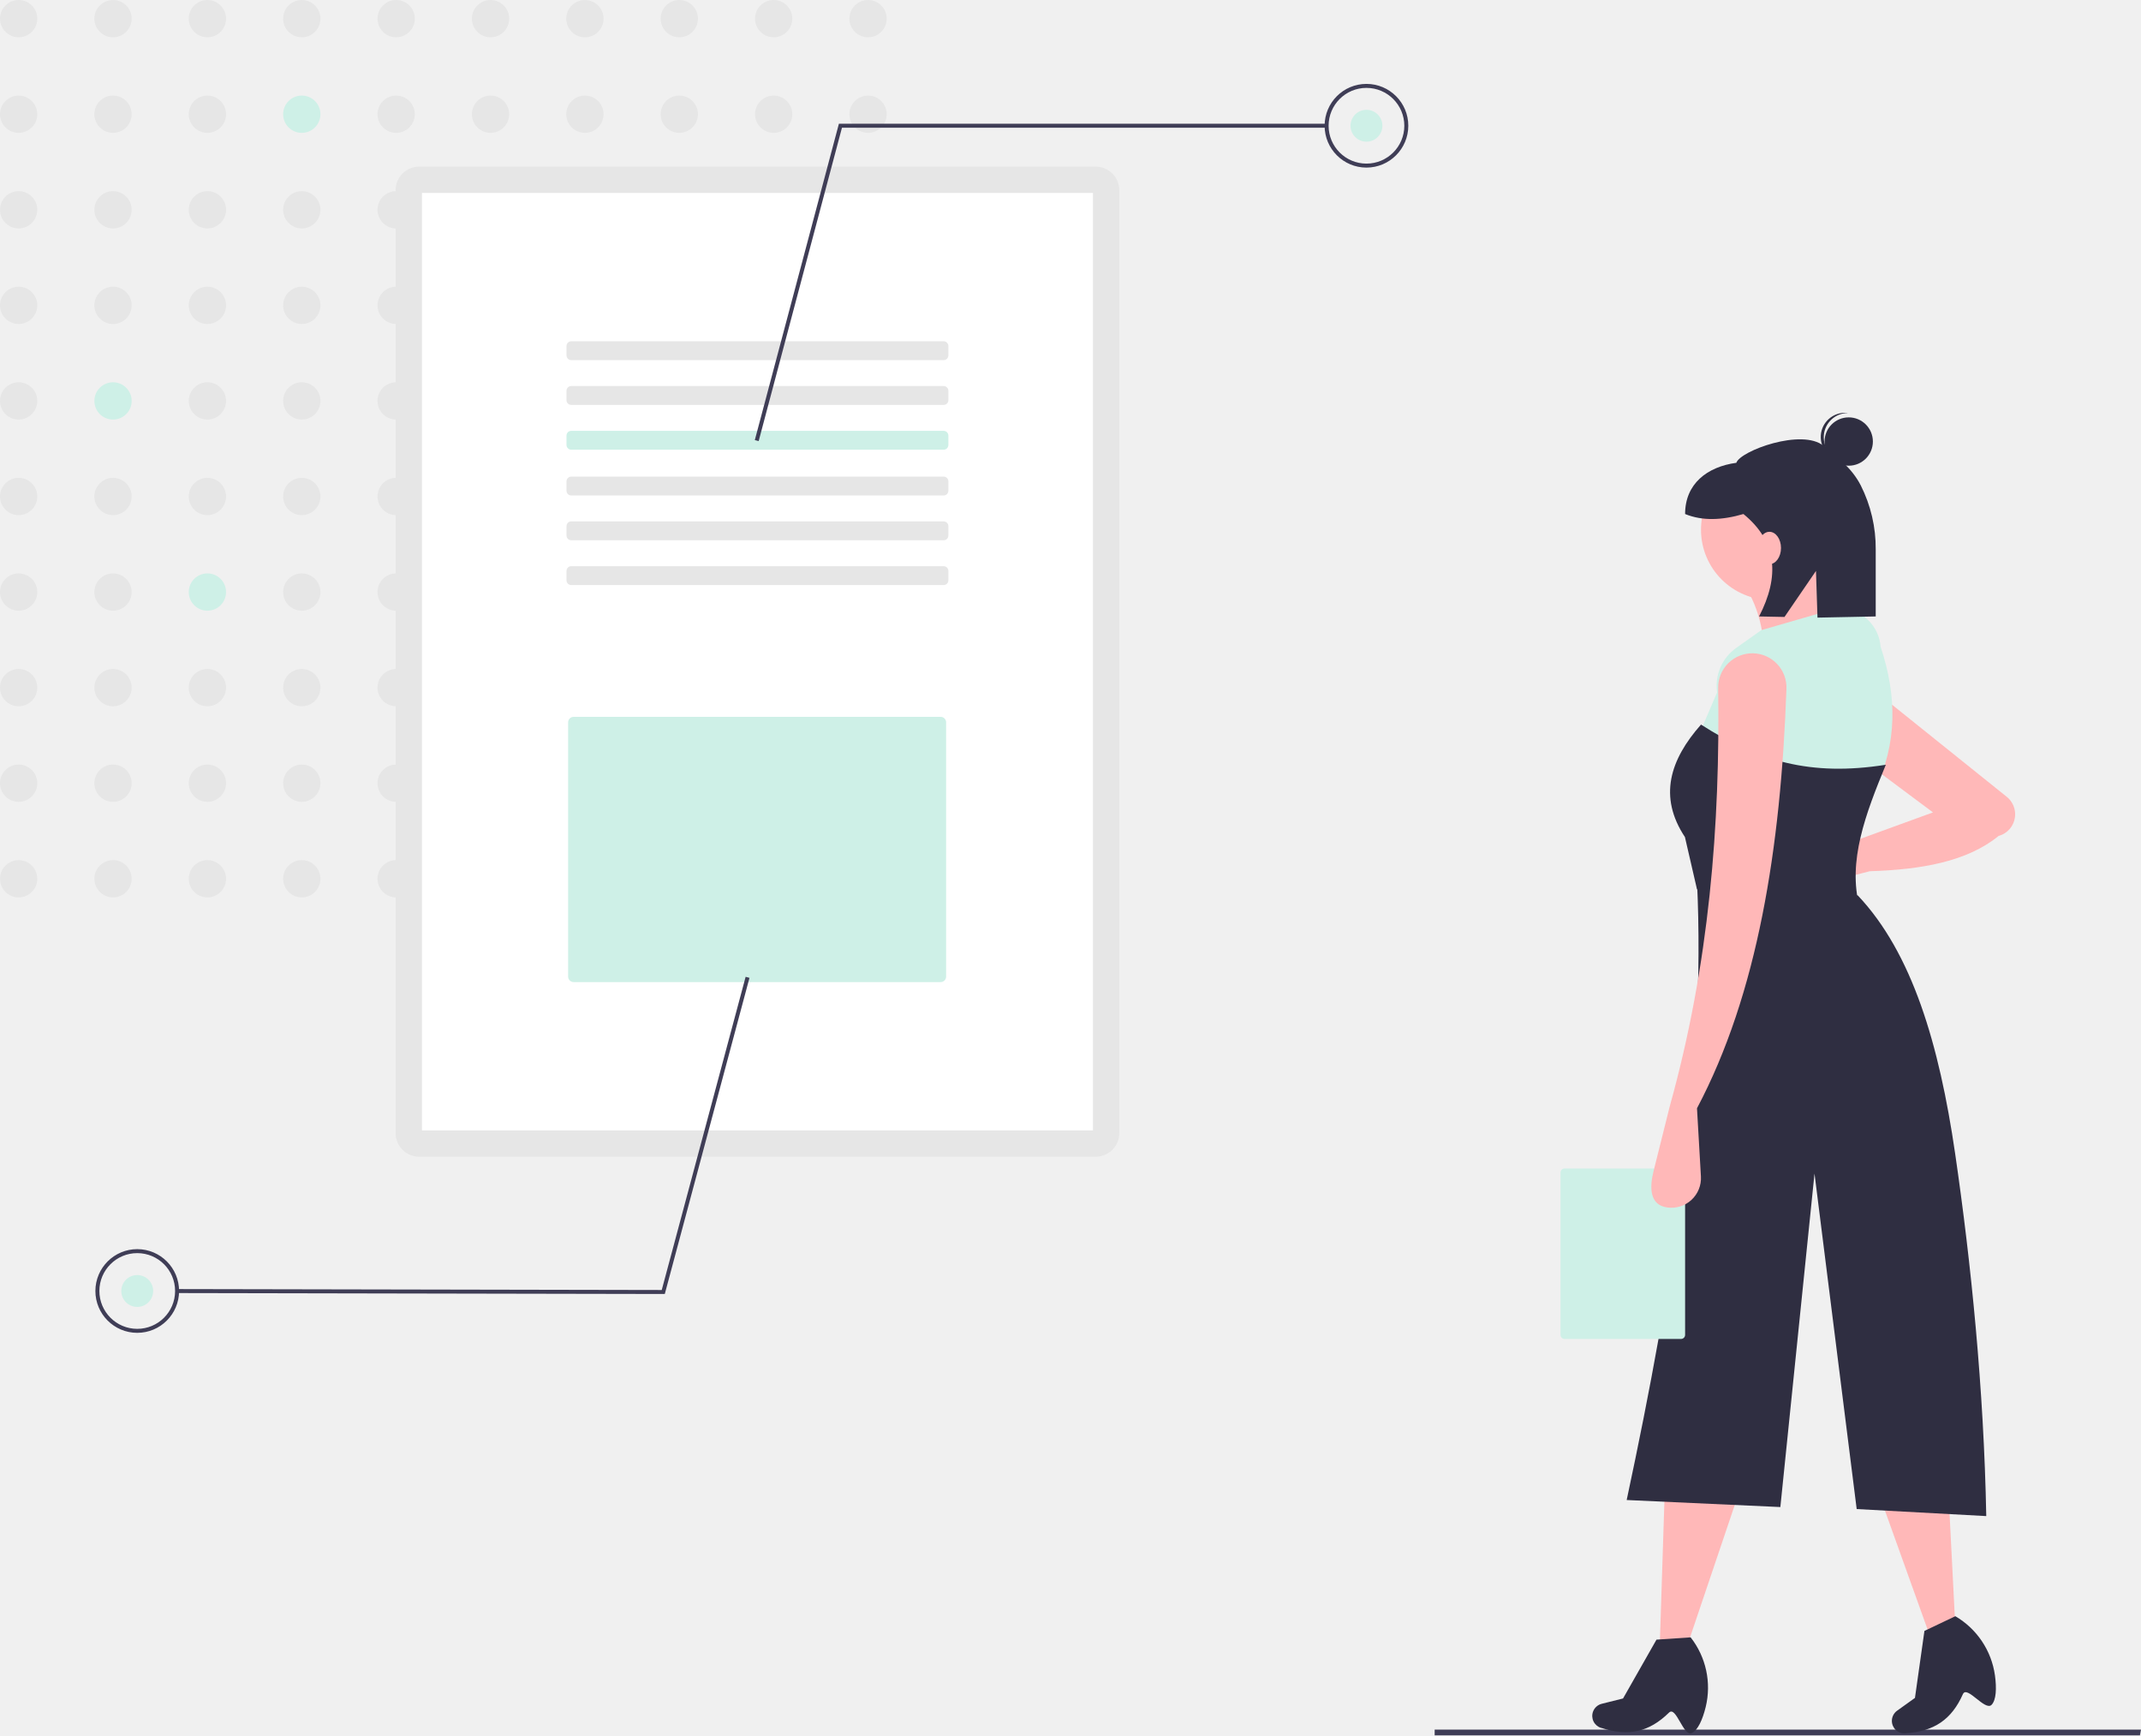
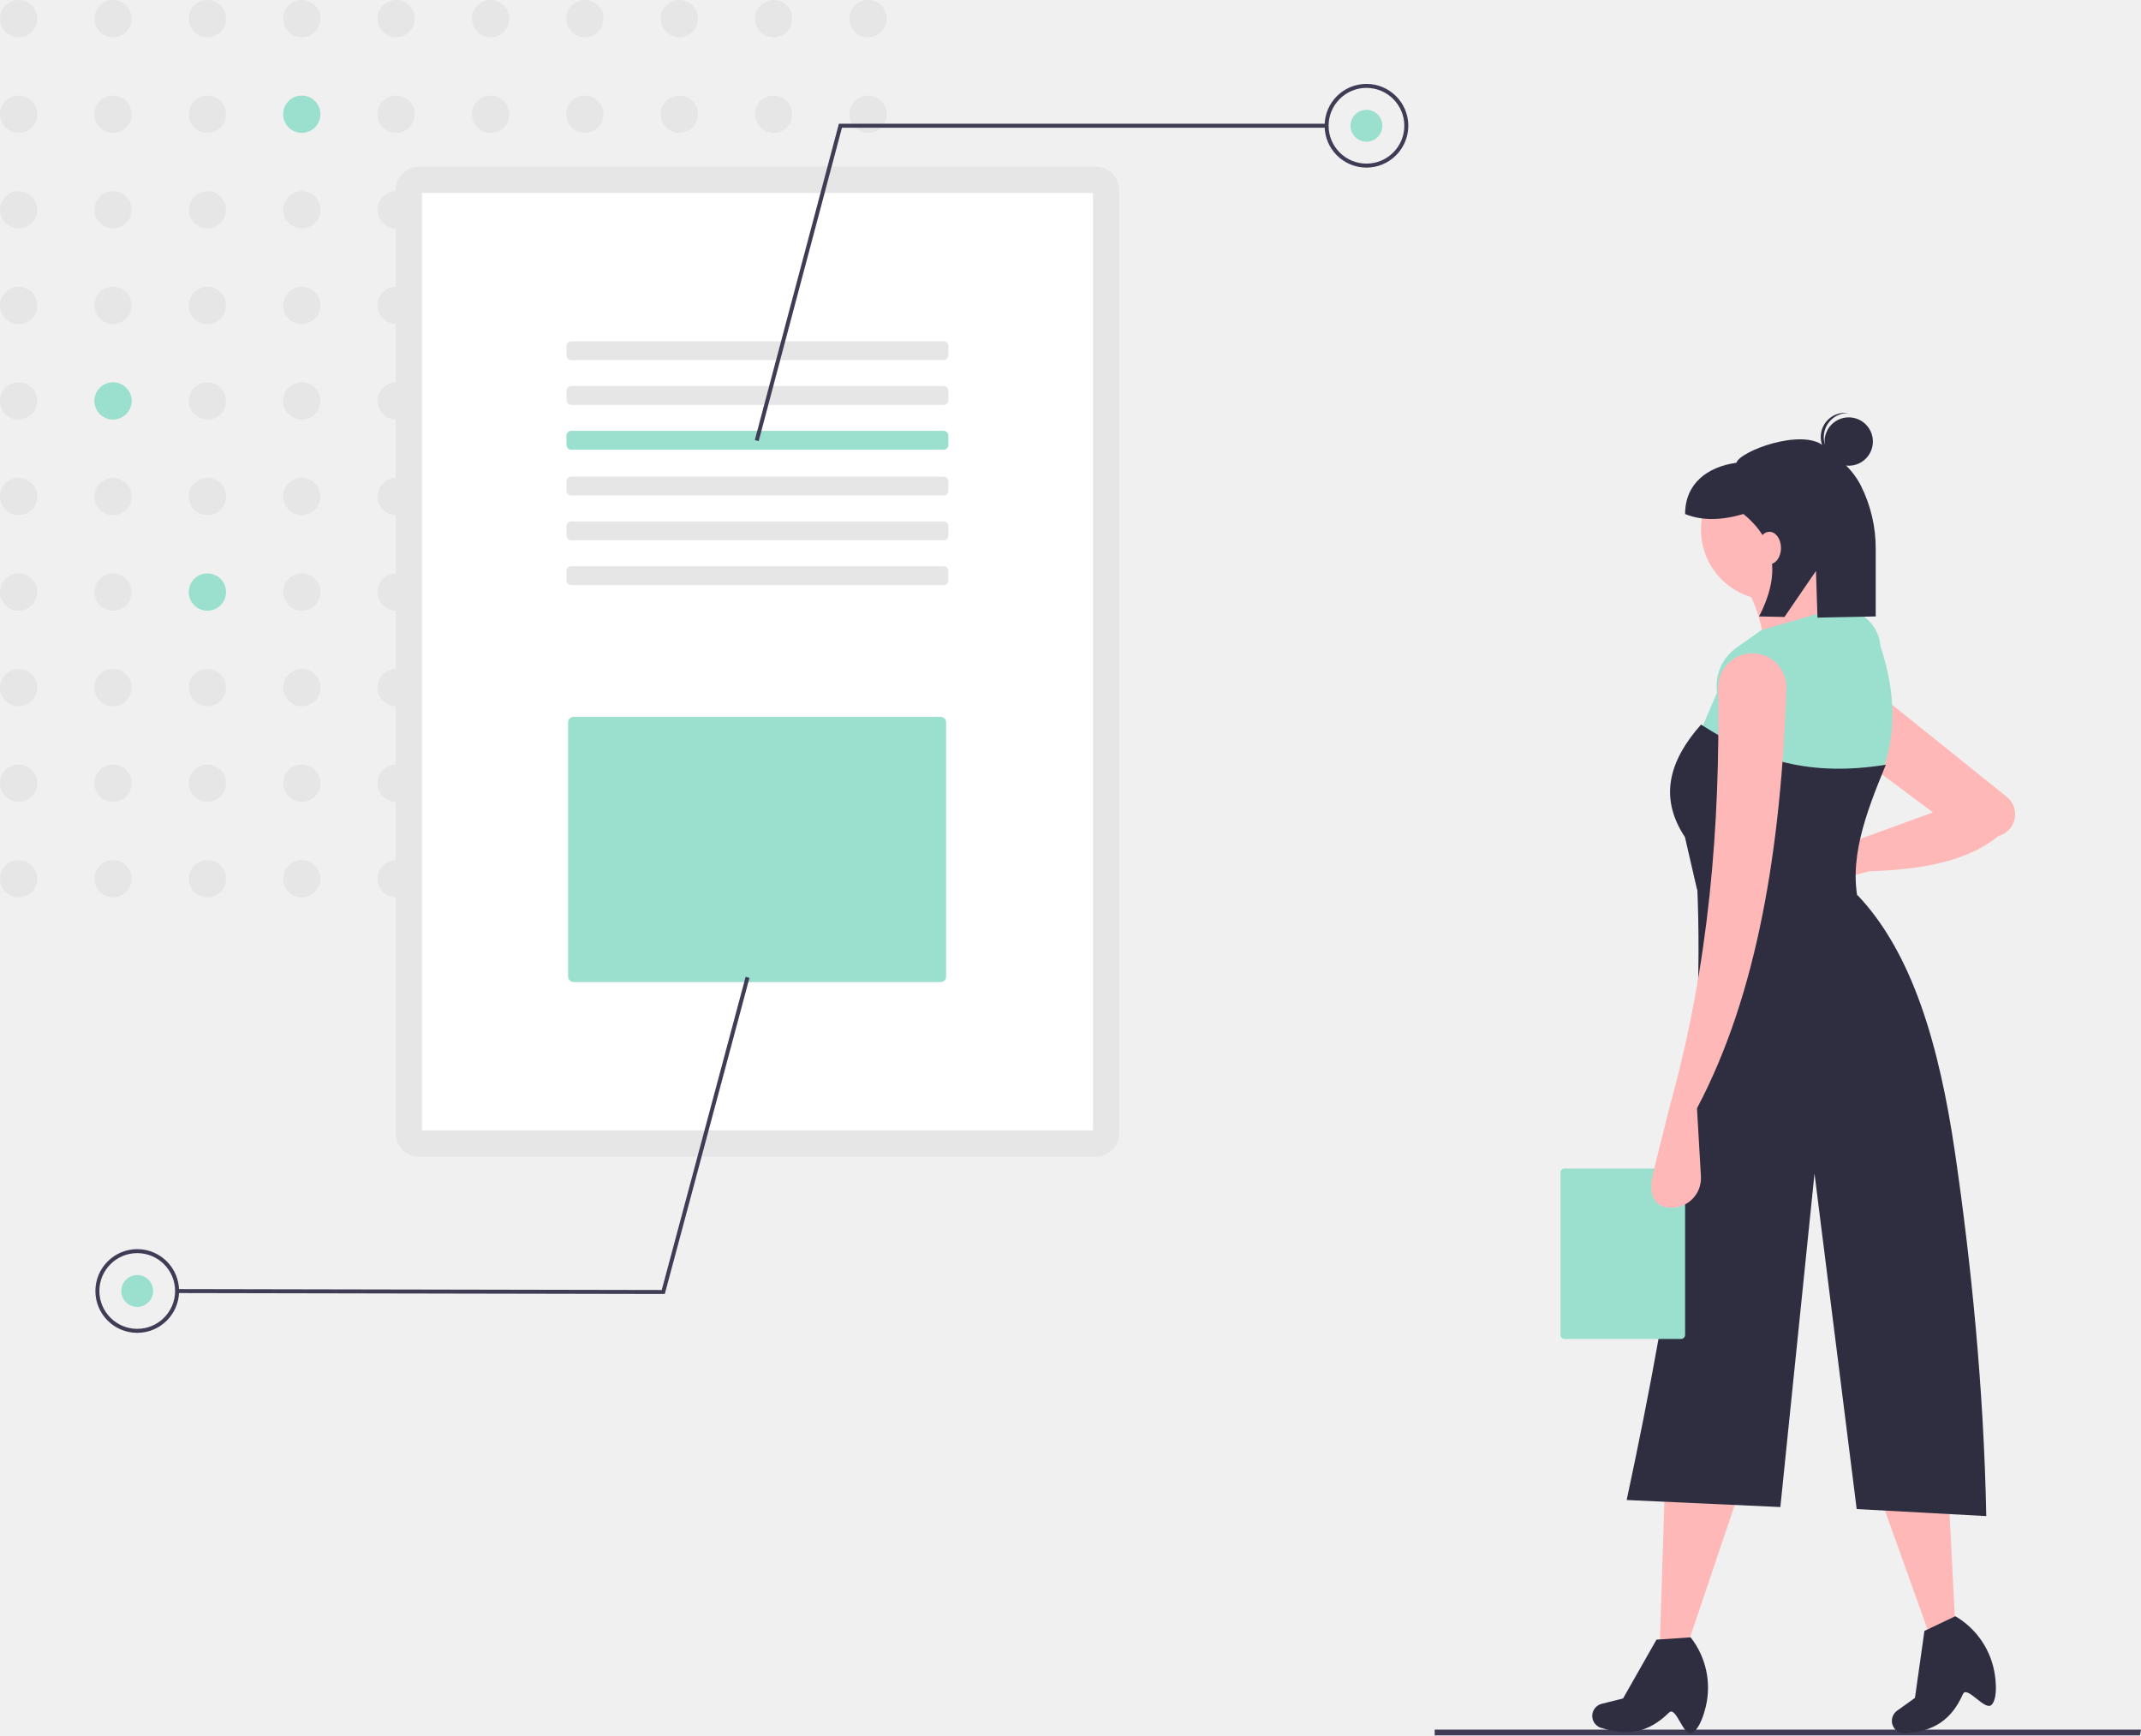
<svg xmlns="http://www.w3.org/2000/svg" id="f115e1f4-ca9e-46ea-99f2-be217fabe967" data-name="Layer 1" width="782.39" height="634.123" viewBox="0 0 782.39 634.123">
  <polygon points="782.009 634.123 524.27 634.123 524.27 632.017 782.39 632.017 782.009 634.123" fill="#3f3d56" />
  <circle cx="6.813" cy="6.814" r="6.813" fill="#e6e6e6" />
  <circle cx="41.302" cy="6.814" r="6.813" fill="#e6e6e6" />
  <circle cx="75.791" cy="6.814" r="6.813" fill="#e6e6e6" />
  <circle cx="110.28" cy="6.814" r="6.813" fill="#e6e6e6" />
  <circle cx="144.769" cy="6.814" r="6.813" fill="#e6e6e6" />
  <circle cx="179.258" cy="6.814" r="6.813" fill="#e6e6e6" />
  <circle cx="213.747" cy="6.814" r="6.813" fill="#e6e6e6" />
  <circle cx="248.236" cy="6.814" r="6.813" fill="#e6e6e6" />
  <circle cx="282.725" cy="6.814" r="6.813" fill="#e6e6e6" />
  <circle cx="317.214" cy="6.814" r="6.813" fill="#e6e6e6" />
  <circle cx="6.813" cy="41.736" r="6.813" fill="#e6e6e6" />
  <circle cx="41.302" cy="41.736" r="6.813" fill="#e6e6e6" />
  <circle cx="75.791" cy="41.736" r="6.813" fill="#e6e6e6" />
-   <circle cx="110.28" cy="41.736" r="6.813" fill="#cef0e7" />
+   <circle cx="110.28" cy="41.736" r="6.813" fill="#9be0ce" />
  <circle cx="144.769" cy="41.736" r="6.813" fill="#e6e6e6" />
  <circle cx="179.258" cy="41.736" r="6.813" fill="#e6e6e6" />
  <circle cx="213.747" cy="41.736" r="6.813" fill="#e6e6e6" />
  <circle cx="248.236" cy="41.736" r="6.813" fill="#e6e6e6" />
  <circle cx="282.725" cy="41.736" r="6.813" fill="#e6e6e6" />
  <circle cx="317.214" cy="41.736" r="6.813" fill="#e6e6e6" />
  <circle cx="6.813" cy="76.658" r="6.813" fill="#e6e6e6" />
  <circle cx="41.302" cy="76.658" r="6.813" fill="#e6e6e6" />
  <circle cx="75.791" cy="76.658" r="6.813" fill="#e6e6e6" />
  <circle cx="110.28" cy="76.658" r="6.813" fill="#e6e6e6" />
  <circle cx="144.769" cy="76.658" r="6.813" fill="#e6e6e6" />
  <circle cx="179.258" cy="76.658" r="6.813" fill="#e6e6e6" />
  <circle cx="213.747" cy="76.658" r="6.813" fill="#e6e6e6" />
  <circle cx="248.236" cy="76.658" r="6.813" fill="#e6e6e6" />
  <circle cx="282.725" cy="76.658" r="6.813" fill="#e6e6e6" />
  <circle cx="317.214" cy="76.658" r="6.813" fill="#e6e6e6" />
  <circle cx="6.813" cy="111.58" r="6.813" fill="#e6e6e6" />
  <circle cx="41.302" cy="111.58" r="6.813" fill="#e6e6e6" />
  <circle cx="75.791" cy="111.58" r="6.813" fill="#e6e6e6" />
  <circle cx="110.28" cy="111.58" r="6.813" fill="#e6e6e6" />
  <circle cx="144.769" cy="111.58" r="6.813" fill="#e6e6e6" />
  <circle cx="179.258" cy="111.58" r="6.813" fill="#e6e6e6" />
  <circle cx="213.747" cy="111.58" r="6.813" fill="#e6e6e6" />
  <circle cx="248.236" cy="111.58" r="6.813" fill="#e6e6e6" />
  <circle cx="282.725" cy="111.58" r="6.813" fill="#e6e6e6" />
  <circle cx="317.214" cy="111.58" r="6.813" fill="#e6e6e6" />
  <circle cx="6.813" cy="146.502" r="6.813" fill="#e6e6e6" />
-   <circle cx="41.302" cy="146.502" r="6.813" fill="#cef0e7" />
+   <circle cx="41.302" cy="146.502" r="6.813" fill="#9be0ce" />
  <circle cx="75.791" cy="146.502" r="6.813" fill="#e6e6e6" />
  <circle cx="110.28" cy="146.502" r="6.813" fill="#e6e6e6" />
  <circle cx="144.769" cy="146.502" r="6.813" fill="#e6e6e6" />
  <circle cx="179.258" cy="146.502" r="6.813" fill="#e6e6e6" />
  <circle cx="213.747" cy="146.502" r="6.813" fill="#e6e6e6" />
  <circle cx="248.236" cy="146.502" r="6.813" fill="#e6e6e6" />
  <circle cx="282.725" cy="146.502" r="6.813" fill="#e6e6e6" />
  <circle cx="317.214" cy="146.502" r="6.813" fill="#e6e6e6" />
  <circle cx="6.813" cy="181.424" r="6.813" fill="#e6e6e6" />
  <circle cx="41.302" cy="181.424" r="6.813" fill="#e6e6e6" />
  <circle cx="75.791" cy="181.424" r="6.813" fill="#e6e6e6" />
  <circle cx="110.28" cy="181.424" r="6.813" fill="#e6e6e6" />
  <circle cx="144.769" cy="181.424" r="6.813" fill="#e6e6e6" />
  <circle cx="179.258" cy="181.424" r="6.813" fill="#e6e6e6" />
  <circle cx="213.747" cy="181.424" r="6.813" fill="#e6e6e6" />
  <circle cx="248.236" cy="181.424" r="6.813" fill="#e6e6e6" />
  <circle cx="282.725" cy="181.424" r="6.813" fill="#e6e6e6" />
  <circle cx="317.214" cy="181.424" r="6.813" fill="#e6e6e6" />
  <circle cx="6.813" cy="216.346" r="6.813" fill="#e6e6e6" />
  <circle cx="41.302" cy="216.346" r="6.813" fill="#e6e6e6" />
-   <circle cx="75.791" cy="216.346" r="6.813" fill="#cef0e7" />
+   <circle cx="75.791" cy="216.346" r="6.813" fill="#9be0ce" />
  <circle cx="110.28" cy="216.346" r="6.813" fill="#e6e6e6" />
  <circle cx="144.769" cy="216.346" r="6.813" fill="#e6e6e6" />
  <circle cx="179.258" cy="216.346" r="6.813" fill="#e6e6e6" />
  <circle cx="213.747" cy="216.346" r="6.813" fill="#e6e6e6" />
  <circle cx="248.236" cy="216.346" r="6.813" fill="#e6e6e6" />
  <circle cx="282.725" cy="216.346" r="6.813" fill="#e6e6e6" />
  <circle cx="317.214" cy="216.346" r="6.813" fill="#e6e6e6" />
  <circle cx="6.813" cy="251.268" r="6.813" fill="#e6e6e6" />
  <circle cx="41.302" cy="251.268" r="6.813" fill="#e6e6e6" />
  <circle cx="75.791" cy="251.268" r="6.813" fill="#e6e6e6" />
  <circle cx="110.28" cy="251.268" r="6.813" fill="#e6e6e6" />
  <circle cx="144.769" cy="251.268" r="6.813" fill="#e6e6e6" />
  <circle cx="179.258" cy="251.268" r="6.813" fill="#e6e6e6" />
  <circle cx="213.747" cy="251.268" r="6.813" fill="#e6e6e6" />
  <circle cx="248.236" cy="251.268" r="6.813" fill="#e6e6e6" />
  <circle cx="282.725" cy="251.268" r="6.813" fill="#e6e6e6" />
  <circle cx="317.214" cy="251.268" r="6.813" fill="#e6e6e6" />
  <circle cx="6.813" cy="286.19" r="6.813" fill="#e6e6e6" />
  <circle cx="41.302" cy="286.19" r="6.813" fill="#e6e6e6" />
  <circle cx="75.791" cy="286.19" r="6.813" fill="#e6e6e6" />
  <circle cx="110.28" cy="286.19" r="6.813" fill="#e6e6e6" />
  <circle cx="144.769" cy="286.19" r="6.813" fill="#e6e6e6" />
  <circle cx="179.258" cy="286.19" r="6.813" fill="#e6e6e6" />
  <circle cx="213.747" cy="286.19" r="6.813" fill="#e6e6e6" />
  <circle cx="248.236" cy="286.19" r="6.813" fill="#e6e6e6" />
  <circle cx="282.725" cy="286.19" r="6.813" fill="#e6e6e6" />
  <circle cx="317.214" cy="286.19" r="6.813" fill="#e6e6e6" />
  <circle cx="6.813" cy="321.112" r="6.813" fill="#e6e6e6" />
  <circle cx="41.302" cy="321.112" r="6.813" fill="#e6e6e6" />
  <circle cx="75.791" cy="321.112" r="6.813" fill="#e6e6e6" />
  <circle cx="110.28" cy="321.112" r="6.813" fill="#e6e6e6" />
  <circle cx="144.769" cy="321.112" r="6.813" fill="#e6e6e6" />
  <circle cx="179.258" cy="321.112" r="6.813" fill="#e6e6e6" />
  <circle cx="213.747" cy="321.112" r="6.813" fill="#e6e6e6" />
  <circle cx="248.236" cy="321.112" r="6.813" fill="#e6e6e6" />
  <circle cx="282.725" cy="321.112" r="6.813" fill="#e6e6e6" />
  <circle cx="317.214" cy="321.112" r="6.813" fill="#e6e6e6" />
  <path d="M609.209,193.831a8.614,8.614,0,0,1,8.614,8.614V547.004a8.614,8.614,0,0,1-8.614,8.614H361.988a8.614,8.614,0,0,1-8.614-8.614V202.444a8.614,8.614,0,0,1,8.614-8.614H609.209" transform="translate(-208.805 -132.9387)" fill="#e6e6e6" />
  <path d="M362.991,546.001H608.206V203.447H362.991Z" transform="translate(-208.805 -132.9387)" fill="#fff" />
  <path d="M553.649,257.643a1.723,1.723,0,0,1,1.723,1.723v3.446a1.723,1.723,0,0,1-1.723,1.723H417.548a1.723,1.723,0,0,1-1.723-1.723v-3.446a1.723,1.723,0,0,1,1.723-1.723h136.101" transform="translate(-208.805 -132.9387)" fill="#e6e6e6" />
  <path d="M553.649,274.009a1.723,1.723,0,0,1,1.723,1.723v3.446a1.723,1.723,0,0,1-1.723,1.723H417.548a1.723,1.723,0,0,1-1.723-1.723v-3.446a1.723,1.723,0,0,1,1.723-1.723h136.101" transform="translate(-208.805 -132.9387)" fill="#e6e6e6" />
-   <path d="M553.649,290.376a1.723,1.723,0,0,1,1.723,1.723v3.446a1.723,1.723,0,0,1-1.723,1.723H417.548a1.723,1.723,0,0,1-1.723-1.723v-3.446A1.723,1.723,0,0,1,417.548,290.376h136.101" transform="translate(-208.805 -132.9387)" fill="#cef0e7" />
+   <path d="M553.649,290.376a1.723,1.723,0,0,1,1.723,1.723v3.446a1.723,1.723,0,0,1-1.723,1.723H417.548a1.723,1.723,0,0,1-1.723-1.723v-3.446A1.723,1.723,0,0,1,417.548,290.376h136.101" transform="translate(-208.805 -132.9387)" fill="#9be0ce" />
  <path d="M553.649,307.101a1.723,1.723,0,0,1,1.723,1.723v3.446a1.723,1.723,0,0,1-1.723,1.723H417.548a1.723,1.723,0,0,1-1.723-1.723v-3.446a1.723,1.723,0,0,1,1.723-1.723h136.101" transform="translate(-208.805 -132.9387)" fill="#e6e6e6" />
  <path d="M553.649,323.467a1.723,1.723,0,0,1,1.723,1.723v3.446a1.723,1.723,0,0,1-1.723,1.723H417.548a1.723,1.723,0,0,1-1.723-1.723v-3.446a1.723,1.723,0,0,1,1.723-1.723h136.101" transform="translate(-208.805 -132.9387)" fill="#e6e6e6" />
  <path d="M553.649,339.834a1.723,1.723,0,0,1,1.723,1.723v3.446a1.723,1.723,0,0,1-1.723,1.723H417.548a1.723,1.723,0,0,1-1.723-1.723v-3.446a1.723,1.723,0,0,1,1.723-1.723h136.101" transform="translate(-208.805 -132.9387)" fill="#e6e6e6" />
-   <path d="M418.417,394.89a2.002,2.002,0,0,0-2,2v92.916a2.002,2.002,0,0,0,2,2H552.548a2.002,2.002,0,0,0,2-2V396.89a2.002,2.002,0,0,0-2-2Z" transform="translate(-208.805 -132.9387)" fill="#cef0e7" />
+   <path d="M418.417,394.89a2.002,2.002,0,0,0-2,2v92.916a2.002,2.002,0,0,0,2,2H552.548a2.002,2.002,0,0,0,2-2V396.89a2.002,2.002,0,0,0-2-2Z" transform="translate(-208.805 -132.9387)" fill="#9be0ce" />
  <polygon points="277.241 161.182 275.833 160.808 306.56 45.221 484.785 45.221 484.785 46.678 307.679 46.678 277.241 161.182" fill="#3f3d56" />
  <path d="M708.153,194.179a15.291,15.291,0,1,1,15.291-15.291A15.308,15.308,0,0,1,708.153,194.179Zm0-29.126a13.835,13.835,0,1,0,13.835,13.835A13.85,13.85,0,0,0,708.153,165.054Z" transform="translate(-208.805 -132.9387)" fill="#3f3d56" />
-   <circle cx="499.348" cy="45.95" r="5.825" fill="#cef0e7" />
+   <circle cx="499.348" cy="45.95" r="5.825" fill="#9be0ce" />
  <polygon points="272.477 356.941 273.884 357.317 242.937 472.845 64.712 472.504 64.715 471.047 241.82 471.387 272.477 356.941" fill="#3f3d56" />
  <path d="M258.985,589.395A15.291,15.291,0,1,1,243.664,604.657,15.308,15.308,0,0,1,258.985,589.395Zm-.056,29.125a13.835,13.835,0,1,0-13.808-13.861A13.85,13.85,0,0,0,258.929,618.521Z" transform="translate(-208.805 -132.9387)" fill="#3f3d56" />
-   <circle cx="50.15" cy="471.748" r="5.825" fill="#cef0e7" />
+   <circle cx="50.15" cy="471.748" r="5.825" fill="#9be0ce" />
  <polygon points="616.828 600.594 606.551 600.594 608.386 543.702 635.548 545.17 616.828 600.594" fill="#ffb8b8" />
  <path d="M827.036,766.229c-3.102,1.416-5.7-10.055-8.317-7.483-7.319,7.193-14.882,8.759-24.651,5.619l-.226-.038a4.575,4.575,0,0,1-2.884-5.962h0a4.575,4.575,0,0,1,3.174-2.832l7.784-1.946,12.222-21.494,12.477-.843h0a29.808,29.808,0,0,1,5.513,25.429C830.995,761.299,829.247,765.22,827.036,766.229Z" transform="translate(-208.805 -132.9387)" fill="#2f2e41" />
  <polygon points="714.467 593.074 704.91 596.854 685.691 543.275 711.489 534.65 714.467 593.074" fill="#ffb8b8" />
  <path d="M936.601,755.901c-2.364,2.457-8.999-7.253-10.486-3.9-4.161,9.38-10.617,13.618-20.857,14.291l-.224.048a4.575,4.575,0,0,1-4.875-4.484h0a4.575,4.575,0,0,1,1.91-3.801l6.523-4.672L912.052,728.901l11.292-5.373h0a29.808,29.808,0,0,1,14.479,21.619C938.47,749.861,938.287,754.149,936.601,755.901Z" transform="translate(-208.805 -132.9387)" fill="#2f2e41" />
  <path d="M892.071,451.3l-15.778,4.057a8.258,8.258,0,0,1-10.308-7.68v0a8.258,8.258,0,0,1,8.518-8.571l13.898.448,26.781-9.752L889.869,410.925l2.936-26.427,49.331,39.604a8.195,8.195,0,0,1,3.044,5.806h0a8.195,8.195,0,0,1-6.009,8.487C927.613,447.828,910.773,450.718,892.071,451.3Z" transform="translate(-208.805 -132.9387)" fill="#ffb8b8" />
  <circle cx="647.296" cy="193.566" r="25.693" fill="#ffb8b8" />
  <path d="M887.667,361.741l-34.502,13.948a46.631,46.631,0,0,0-8.075-30.832l28.629-6.607C873.347,346.994,878.075,354.81,887.667,361.741Z" transform="translate(-208.805 -132.9387)" fill="#ffb8b8" />
-   <path d="M893.907,421.569c-27.812,2.226-43.025-1.467-66.435-15.049l8.809-20.554h0a17.001,17.001,0,0,1,7.003-16.278l9.146-6.479,27.895-8.075,1.251.063A15.269,15.269,0,0,1,896.039,369.276C902.099,387.386,902.138,404.893,893.907,421.569Z" transform="translate(-208.805 -132.9387)" fill="#cef0e7" />
+   <path d="M893.907,421.569c-27.812,2.226-43.025-1.467-66.435-15.049l8.809-20.554h0a17.001,17.001,0,0,1,7.003-16.278l9.146-6.479,27.895-8.075,1.251.063A15.269,15.269,0,0,1,896.039,369.276C902.099,387.386,902.138,404.893,893.907,421.569Z" transform="translate(-208.805 -132.9387)" fill="#9be0ce" />
  <path d="M888.401,464.513l-59.461-6.607-4.405-19.086c-9.763-14.738-5.502-28.237,5.873-41.109,20.733,13.306,39.978,19.056,67.536,14.682C890.615,430.216,883.847,447.733,888.401,464.513Z" transform="translate(-208.805 -132.9387)" fill="#2f2e41" />
  <path d="M934.648,686.942l-47.349-2.569L871.884,561.78,859.404,683.638,803.247,681.069c17.131-80.111,29.031-156.163,25.693-226.099l58.727,5.139C907.57,481.094,917.453,514.594,923.27,554.439S933.776,640.475,934.648,686.942Z" transform="translate(-208.805 -132.9387)" fill="#2f2e41" />
  <circle cx="675.58" cy="161.345" r="8.831" fill="#2f2e41" />
  <path d="M875.285,292.122a8.824,8.824,0,0,1,8.827-8.254c-.182-.023-.363-.051-.549-.063a8.831,8.831,0,0,0-1.133,17.626c.186.012.369.007.553.008A8.824,8.824,0,0,1,875.285,292.122Z" transform="translate(-208.805 -132.9387)" fill="#2f2e41" />
  <path d="M875.235,295.893c-7.876-6.534-30.467,1.77-31.925,6.163-10.651,1.451-18.715,7.666-18.715,18.715v0c6.332,2.594,13.534,2.274,21.319,0,12.41,10.113,13.261,22.827,5.713,37.429l9.285.186,11.509-16.821.55,17.062,21.283-.427V333.749a51.121,51.121,0,0,0-5.458-23.42C885.481,303.885,880.334,300.123,875.235,295.893Z" transform="translate(-208.805 -132.9387)" fill="#2f2e41" />
  <ellipse cx="646.611" cy="200.241" rx="4.223" ry="5.912" fill="#ffb8b8" />
-   <path d="M823.113,559.928a1.483,1.483,0,0,1,1.483,1.483v59.319a1.483,1.483,0,0,1-1.483,1.483h-42.562a1.483,1.483,0,0,1-1.483-1.483V561.411a1.483,1.483,0,0,1,1.483-1.483h42.562" transform="translate(-208.805 -132.9387)" fill="#cef0e7" />
+   <path d="M823.113,559.928a1.483,1.483,0,0,1,1.483,1.483v59.319a1.483,1.483,0,0,1-1.483,1.483h-42.562a1.483,1.483,0,0,1-1.483-1.483V561.411a1.483,1.483,0,0,1,1.483-1.483h42.562" transform="translate(-208.805 -132.9387)" fill="#9be0ce" />
  <path d="M828.94,537.922l1.437,24.913a10.819,10.819,0,0,1-12.375,11.327h0c-6.33-.931-6.473-7.121-4.922-13.328l5.912-23.647c14.502-51.998,18.417-103.036,17.684-152.812A12.498,12.498,0,0,1,849.51,371.662h0A12.491,12.491,0,0,1,861.631,384.589C859.578,443.039,851.053,496.119,828.94,537.922Z" transform="translate(-208.805 -132.9387)" fill="#ffb8b8" />
</svg>
